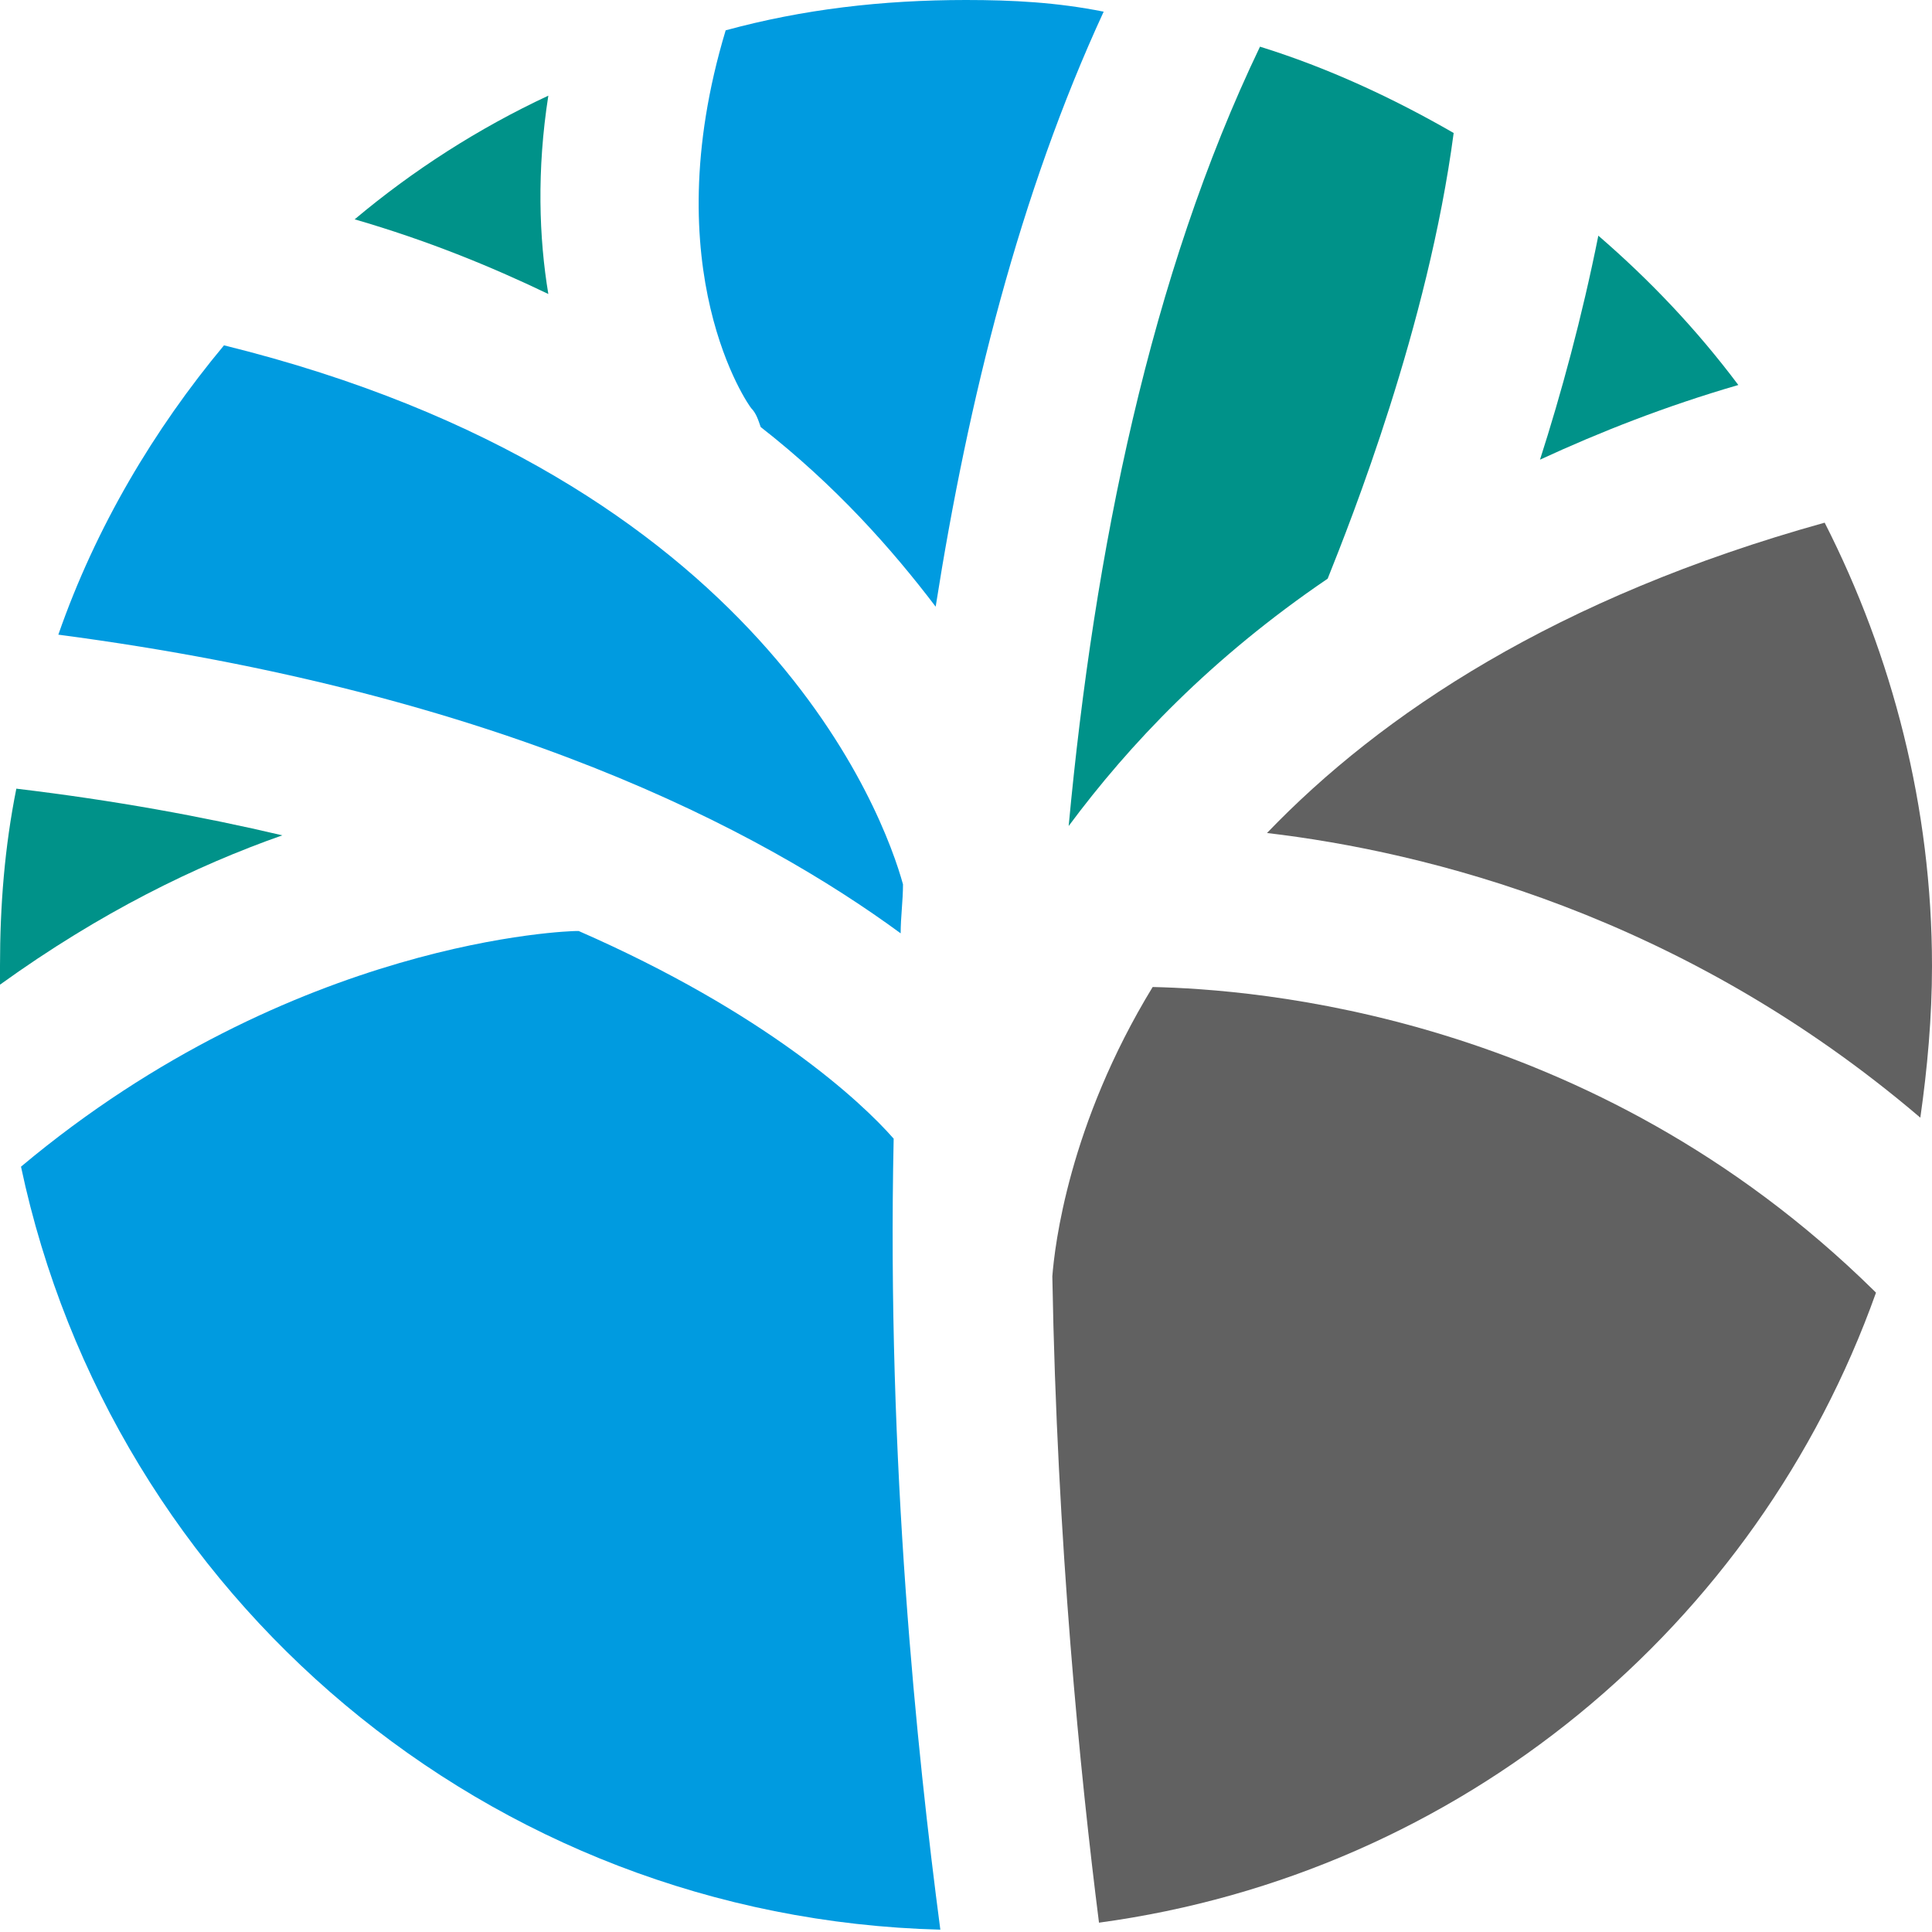
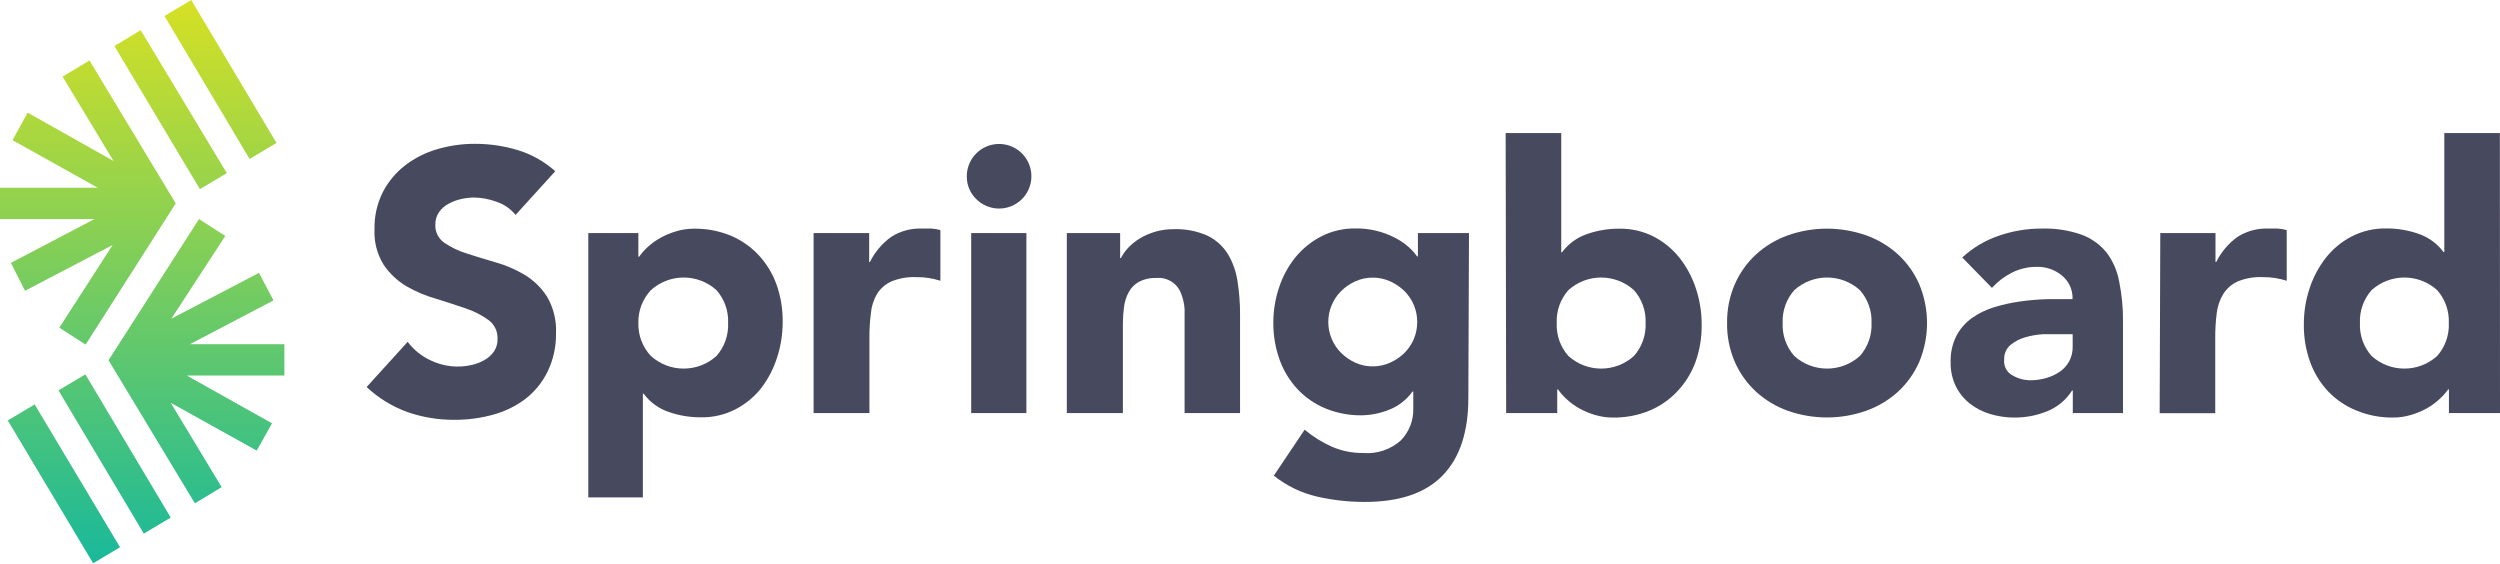
- <svg xmlns="http://www.w3.org/2000/svg" enable-background="new 0 0 82.8 82.8" version="1.1" viewBox="0 0 82.8 82.8" xml:space="preserve">
-   <style type="text/css">
- 	.st0{fill:#009289;}
- 	.st1{fill:#616161;}
- 	.st2{fill:#009BE0;}
- </style>
-   <path class="st0" d="m54 2c2.9 0.9 5.7 2.2 8.3 3.7-1.1 8.3-4.4 16.6-5.4 19.1-5 3.4-8.5 7.1-11.1 10.6 1.1-11.8 3.5-23.6 8.2-33.4z" />
-   <path class="st0" d="m74.5 16.5c-3.1 0.9-5.9 2-8.5 3.2 0.9-2.8 1.8-6.1 2.5-9.6 2.2 1.9 4.2 4 6 6.4z" />
-   <path class="st1" d="m80.4 55.4c-5.1 14.3-17.8 24.9-33.3 27-0.8-6.3-1.8-16.3-2-27.7 0.1-1.3 0.7-6.5 4.3-12.4 4.3 0.1 18.8 1.1 30.9 13l0.1 0.1z" />
-   <path class="st1" d="m82.8 41.4c0 2.2-0.2 4.4-0.5 6.5-10.2-8.7-21.2-11.4-28-12.2 4.9-5.1 12.4-10.1 23.9-13.3 2.9 5.7 4.6 12.2 4.6 19z" />
-   <path class="st0" d="m23.5 12.6c-2.5-1.2-5.2-2.3-8.3-3.2 2.5-2.1 5.3-3.9 8.3-5.3-0.5 3.2-0.4 6.1 0 8.5z" />
-   <path class="st2" d="m38.3 48.8c-1.4-1.6-5.5-5.4-13.5-8.9h-0.1c-0.2 0-12.1 0.3-23.8 10.1 3.9 18.4 20 32.2 39.4 32.7-1-7.6-2.3-20-2-33.9zm-28.7-34c-3 3.6-5.5 7.8-7.1 12.4 19 2.5 30.1 8.4 36.1 12.8 0-0.7 0.1-1.4 0.1-2.1-0.8-2.9-6-17.4-29.1-23.1zm31.8-14.8c-3.6 0-7 0.4-10.3 1.3-3.1 10.3 1 16.1 1.1 16.2 0.2 0.2 0.3 0.5 0.4 0.8 3.2 2.5 5.6 5.2 7.5 7.7 1.4-8.9 3.6-17.7 7.2-25.5-2-0.4-3.9-0.5-5.9-0.5z" />
-   <path class="st0" d="m12.1 35.8c-3.7 1.3-7.8 3.3-12.1 6.4v-0.8c0-2.6 0.2-5.1 0.7-7.6 4.2 0.5 8 1.2 11.4 2z" />
+ <svg xmlns="http://www.w3.org/2000/svg" id="Слой_1" data-name="Слой 1" viewBox="0 0 199.73 45.03">
+   <defs>
+     <style>.cls-1{fill:url(#Безымянный_градиент_7);}.cls-2{fill:#47495f;}</style>
+     <linearGradient id="Безымянный_градиент_7" x1="11.36" y1="44.86" x2="11.36" y2="-0.93" gradientUnits="userSpaceOnUse">
+       <stop offset="0" stop-color="#19b99a" />
+       <stop offset="1" stop-color="#dae121" />
+     </linearGradient>
+   </defs>
+   <path id="Fill-1" class="cls-1" d="M13.14,1.28,19.94,12.7l2.15-1.28L15.28,0Zm-4,2.4,6.83,11.43,2.15-1.28L11.24,2.41ZM5,6.12l4.07,6.74L2.21,9,1,11.2,7.81,15H0v2.5H7.55L.87,21,2,23.23,9,19.57,4.74,26.18l2.1,1.35,7.2-11.28L7.15,4.83ZM8.67,28.78l6.9,11.43,2.14-1.29-4.07-6.74L20.51,36l1.22-2.18L14.92,30h7.8v-2.5H15.17L21.85,24,20.69,21.8l-7,3.66L18,18.85l-2.1-1.35Zm-4,2.41,6.82,11.44,2.15-1.28L6.82,29.91ZM.62,33.59,7.44,45l2.15-1.28L2.77,32.31Z" />
+   <g id="Group-18">
+     <path id="Fill-3" class="cls-2" d="M41.19,17.17a3.29,3.29,0,0,0-1.52-1.05,5.46,5.46,0,0,0-1.82-.34,4.76,4.76,0,0,0-1,.12,3.94,3.94,0,0,0-1,.37,2.18,2.18,0,0,0-.77.67,1.69,1.69,0,0,0-.3,1,1.67,1.67,0,0,0,.71,1.45,6.75,6.75,0,0,0,1.79.86q1.08.35,2.32.71a9.62,9.62,0,0,1,2.32,1,5.5,5.5,0,0,1,1.79,1.75,5.32,5.32,0,0,1,.71,2.93,6.74,6.74,0,0,1-.65,3A6.17,6.17,0,0,1,42,31.85a7.48,7.48,0,0,1-2.57,1.27,11.33,11.33,0,0,1-3.09.42,11.22,11.22,0,0,1-3.79-.62,9.47,9.47,0,0,1-3.26-2l3.28-3.61a4.79,4.79,0,0,0,1.79,1.46,5,5,0,0,0,3.37.38,3.71,3.71,0,0,0,1-.4,2.24,2.24,0,0,0,.74-.68,1.7,1.7,0,0,0,.28-1,1.77,1.77,0,0,0-.72-1.5,6.7,6.7,0,0,0-1.82-.93q-1.1-.38-2.37-.77a10.62,10.62,0,0,1-2.37-1,5.7,5.7,0,0,1-1.82-1.72,4.9,4.9,0,0,1-.73-2.81,6.29,6.29,0,0,1,.67-3,6.43,6.43,0,0,1,1.78-2.13,7.73,7.73,0,0,1,2.56-1.29,10.49,10.49,0,0,1,3-.43,11.76,11.76,0,0,1,3.43.5,7.93,7.93,0,0,1,3,1.69Z" />
+     <path id="Fill-5" class="cls-2" d="M51,25.81A3.72,3.72,0,0,0,52,28.44a3.91,3.91,0,0,0,5.24,0,3.72,3.72,0,0,0,.93-2.63,3.72,3.72,0,0,0-.93-2.63,3.91,3.91,0,0,0-5.24,0A3.72,3.72,0,0,0,51,25.81ZM47,18.62H51v1.89h.06a4.94,4.94,0,0,1,.69-.78,5.32,5.32,0,0,1,1-.72,6.35,6.35,0,0,1,1.26-.53,5,5,0,0,1,1.45-.21,7.42,7.42,0,0,1,2.9.55,6.47,6.47,0,0,1,2.23,1.54,6.87,6.87,0,0,1,1.44,2.35,8.57,8.57,0,0,1,.5,3,9.08,9.08,0,0,1-.46,2.89A8,8,0,0,1,60.82,31a6.35,6.35,0,0,1-2.06,1.7,5.83,5.83,0,0,1-2.75.64,7.64,7.64,0,0,1-2.59-.43,4.14,4.14,0,0,1-2-1.46h-.06v8.29H47Z" />
+     <path id="Fill-7" class="cls-2" d="M65,18.62h4.44v2.31h.06a5.46,5.46,0,0,1,1.69-2,4.26,4.26,0,0,1,2.46-.67l.77,0a3.85,3.85,0,0,1,.71.12v4.05a6.76,6.76,0,0,0-.93-.22,6.11,6.11,0,0,0-1-.07,4.73,4.73,0,0,0-2,.35,2.67,2.67,0,0,0-1.14,1A3.76,3.76,0,0,0,69.58,25a14.82,14.82,0,0,0-.12,2v6H65Z" />
+     <path id="Fill-9" class="cls-2" d="M77.59,33H82V18.62H77.59Zm-.35-18.91A2.58,2.58,0,1,1,78,15.91,2.48,2.48,0,0,1,77.24,14.09Z" />
+     <path id="Fill-11" class="cls-2" d="M85.23,18.62h4.26v2h.06a3.55,3.55,0,0,1,.59-.83,4.32,4.32,0,0,1,.92-.74,5.28,5.28,0,0,1,1.21-.53,5.07,5.07,0,0,1,1.48-.21,6.12,6.12,0,0,1,2.72.52,3.94,3.94,0,0,1,1.61,1.44,5.81,5.81,0,0,1,.78,2.16,16.47,16.47,0,0,1,.21,2.69V33H94.64V26q0-.62,0-1.29a4.1,4.1,0,0,0-.27-1.23,1.91,1.91,0,0,0-2-1.27,2.73,2.73,0,0,0-1.39.31,2.12,2.12,0,0,0-.81.83,3.4,3.4,0,0,0-.37,1.17,10,10,0,0,0-.09,1.36V33H85.23Z" />
+     <path id="Fill-12" class="cls-2" d="M106.12,25.72a3.44,3.44,0,0,0,.27,1.35,3.48,3.48,0,0,0,.75,1.12,3.89,3.89,0,0,0,1.13.78,3.28,3.28,0,0,0,1.41.3,3.32,3.32,0,0,0,1.39-.3,3.85,3.85,0,0,0,1.14-.78,3.49,3.49,0,0,0,.75-1.12,3.53,3.53,0,0,0,0-2.69,3.5,3.5,0,0,0-.75-1.12,3.88,3.88,0,0,0-1.14-.78,3.33,3.33,0,0,0-1.39-.3,3.3,3.3,0,0,0-1.41.3,3.92,3.92,0,0,0-1.13.78,3.49,3.49,0,0,0-.75,1.12A3.44,3.44,0,0,0,106.12,25.72Zm11.19,6.07q0,4.08-2.06,6.2T109,40.1a16.91,16.91,0,0,1-3.79-.43A8.58,8.58,0,0,1,101.77,38l2.46-3.67a9.31,9.31,0,0,0,2.18,1.36,6.13,6.13,0,0,0,2.5.5,4,4,0,0,0,3-1,3.49,3.49,0,0,0,1-2.53V31.28h-.06a4.18,4.18,0,0,1-1.91,1.47,6.1,6.1,0,0,1-2.15.43,7.39,7.39,0,0,1-2.9-.55,6.45,6.45,0,0,1-2.23-1.54,6.85,6.85,0,0,1-1.43-2.35,8.53,8.53,0,0,1-.5-3,8.67,8.67,0,0,1,.46-2.78,7.63,7.63,0,0,1,1.3-2.4,6.55,6.55,0,0,1,2.06-1.67,5.83,5.83,0,0,1,2.75-.64,6.68,6.68,0,0,1,3.14.74,5.28,5.28,0,0,1,1.07.72,4.6,4.6,0,0,1,.71.78h.06V18.62h4.08Z" />
+     <path id="Fill-13" class="cls-2" d="M124.37,25.81a3.72,3.72,0,0,0,.93,2.63,3.91,3.91,0,0,0,5.24,0,3.72,3.72,0,0,0,.93-2.63,3.72,3.72,0,0,0-.93-2.63,3.91,3.91,0,0,0-5.24,0A3.73,3.73,0,0,0,124.37,25.81Zm-4.08-15.18h4.44v9.53h.06a4.15,4.15,0,0,1,2-1.46,7.63,7.63,0,0,1,2.59-.43,5.83,5.83,0,0,1,2.75.64,6.35,6.35,0,0,1,2.06,1.7,8,8,0,0,1,1.3,2.44,9.08,9.08,0,0,1,.46,2.89,8.58,8.58,0,0,1-.5,3A6.88,6.88,0,0,1,134,31.27a6.45,6.45,0,0,1-2.23,1.54,7.42,7.42,0,0,1-2.9.55,5,5,0,0,1-1.45-.21,6.31,6.31,0,0,1-1.26-.53,5.25,5.25,0,0,1-1-.73,4.84,4.84,0,0,1-.69-.78h-.06V33h-4.08Z" />
+     <path id="Fill-14" class="cls-2" d="M142.42,25.81a3.72,3.72,0,0,0,.93,2.63,3.91,3.91,0,0,0,5.24,0,3.72,3.72,0,0,0,.93-2.63,3.73,3.73,0,0,0-.93-2.63,3.91,3.91,0,0,0-5.24,0,3.72,3.72,0,0,0-.93,2.63m-4.44,0a7.54,7.54,0,0,1,.62-3.11,7.15,7.15,0,0,1,1.7-2.38,7.5,7.5,0,0,1,2.54-1.52,9.41,9.41,0,0,1,6.24,0,7.53,7.53,0,0,1,2.55,1.52,7.15,7.15,0,0,1,1.7,2.38,8.06,8.06,0,0,1,0,6.22,7.15,7.15,0,0,1-1.7,2.38,7.53,7.53,0,0,1-2.55,1.52,9.41,9.41,0,0,1-6.24,0,7.5,7.5,0,0,1-2.54-1.52,7.14,7.14,0,0,1-1.7-2.38,7.54,7.54,0,0,1-.62-3.11" />
+     <path id="Fill-15" class="cls-2" d="M164.5,26.7c-.34,0-.75,0-1.26,0a6.34,6.34,0,0,0-1.45.25,3.21,3.21,0,0,0-1.18.62,1.43,1.43,0,0,0-.49,1.15A1.27,1.27,0,0,0,160.8,30a2.84,2.84,0,0,0,1.42.38,4.45,4.45,0,0,0,1.26-.18,3.76,3.76,0,0,0,1.08-.5,2.44,2.44,0,0,0,.75-.83,2.38,2.38,0,0,0,.28-1.18V26.7Zm1.1,4.5h-.06a4.18,4.18,0,0,1-2,1.66,6.77,6.77,0,0,1-2.59.5,6.68,6.68,0,0,1-1.94-.28,4.87,4.87,0,0,1-1.64-.84,4.08,4.08,0,0,1-1.12-1.39,4.24,4.24,0,0,1-.41-1.92,4.42,4.42,0,0,1,.46-2.1,4.12,4.12,0,0,1,1.24-1.42,6.19,6.19,0,0,1,1.79-.87,13.18,13.18,0,0,1,2.09-.46,19.91,19.91,0,0,1,2.16-.18l2,0a2.31,2.31,0,0,0-.84-1.88,3,3,0,0,0-2-.7,4.35,4.35,0,0,0-2,.46A5.47,5.47,0,0,0,159.14,23l-2.37-2.43a8.13,8.13,0,0,1,2.9-1.73,10.36,10.36,0,0,1,3.43-.58,9,9,0,0,1,3.21.49,4.68,4.68,0,0,1,2,1.44,5.54,5.54,0,0,1,1,2.32,15.27,15.27,0,0,1,.3,3.18V33H165.6Z" />
+     <path id="Fill-16" class="cls-2" d="M172.59,18.62H177v2.31h.06a5.46,5.46,0,0,1,1.69-2,4.27,4.27,0,0,1,2.46-.67l.77,0a3.85,3.85,0,0,1,.71.12v4.05a6.74,6.74,0,0,0-.93-.22,6.09,6.09,0,0,0-1-.07,4.73,4.73,0,0,0-2,.35,2.67,2.67,0,0,0-1.14,1,3.77,3.77,0,0,0-.52,1.52,15,15,0,0,0-.12,2v6h-4.44Z" />
+     <path id="Fill-17" class="cls-2" d="M195.64,25.81a3.73,3.73,0,0,0-.93-2.63,3.91,3.91,0,0,0-5.24,0,3.73,3.73,0,0,0-.93,2.63,3.72,3.72,0,0,0,.93,2.63,3.91,3.91,0,0,0,5.24,0A3.72,3.72,0,0,0,195.64,25.81ZM199.73,33h-4.08V31.11h-.06a4.85,4.85,0,0,1-.7.78,5.25,5.25,0,0,1-1,.73,6.2,6.2,0,0,1-1.27.53,5,5,0,0,1-1.43.21,7.42,7.42,0,0,1-2.9-.55A6.46,6.46,0,0,1,186,31.27a6.86,6.86,0,0,1-1.44-2.35,8.55,8.55,0,0,1-.5-3,9,9,0,0,1,.46-2.89,7.93,7.93,0,0,1,1.3-2.44,6.35,6.35,0,0,1,2.06-1.7,5.83,5.83,0,0,1,2.75-.64,7.64,7.64,0,0,1,2.59.43,4.15,4.15,0,0,1,2,1.46h.06V10.63h4.44Z" />
+   </g>
</svg>
